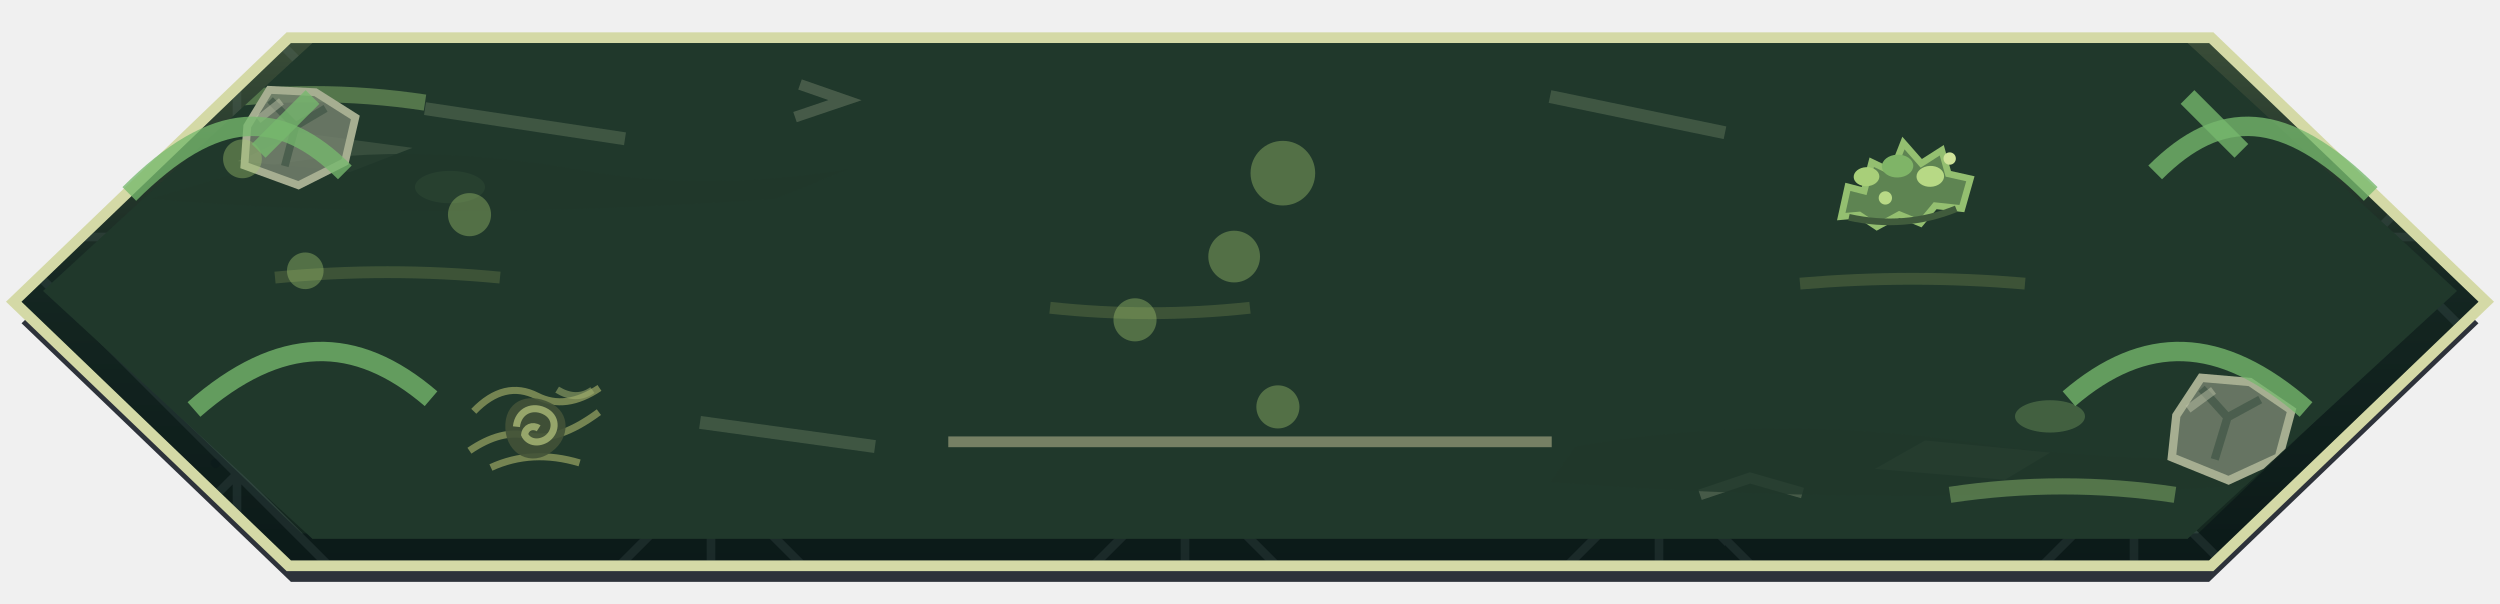
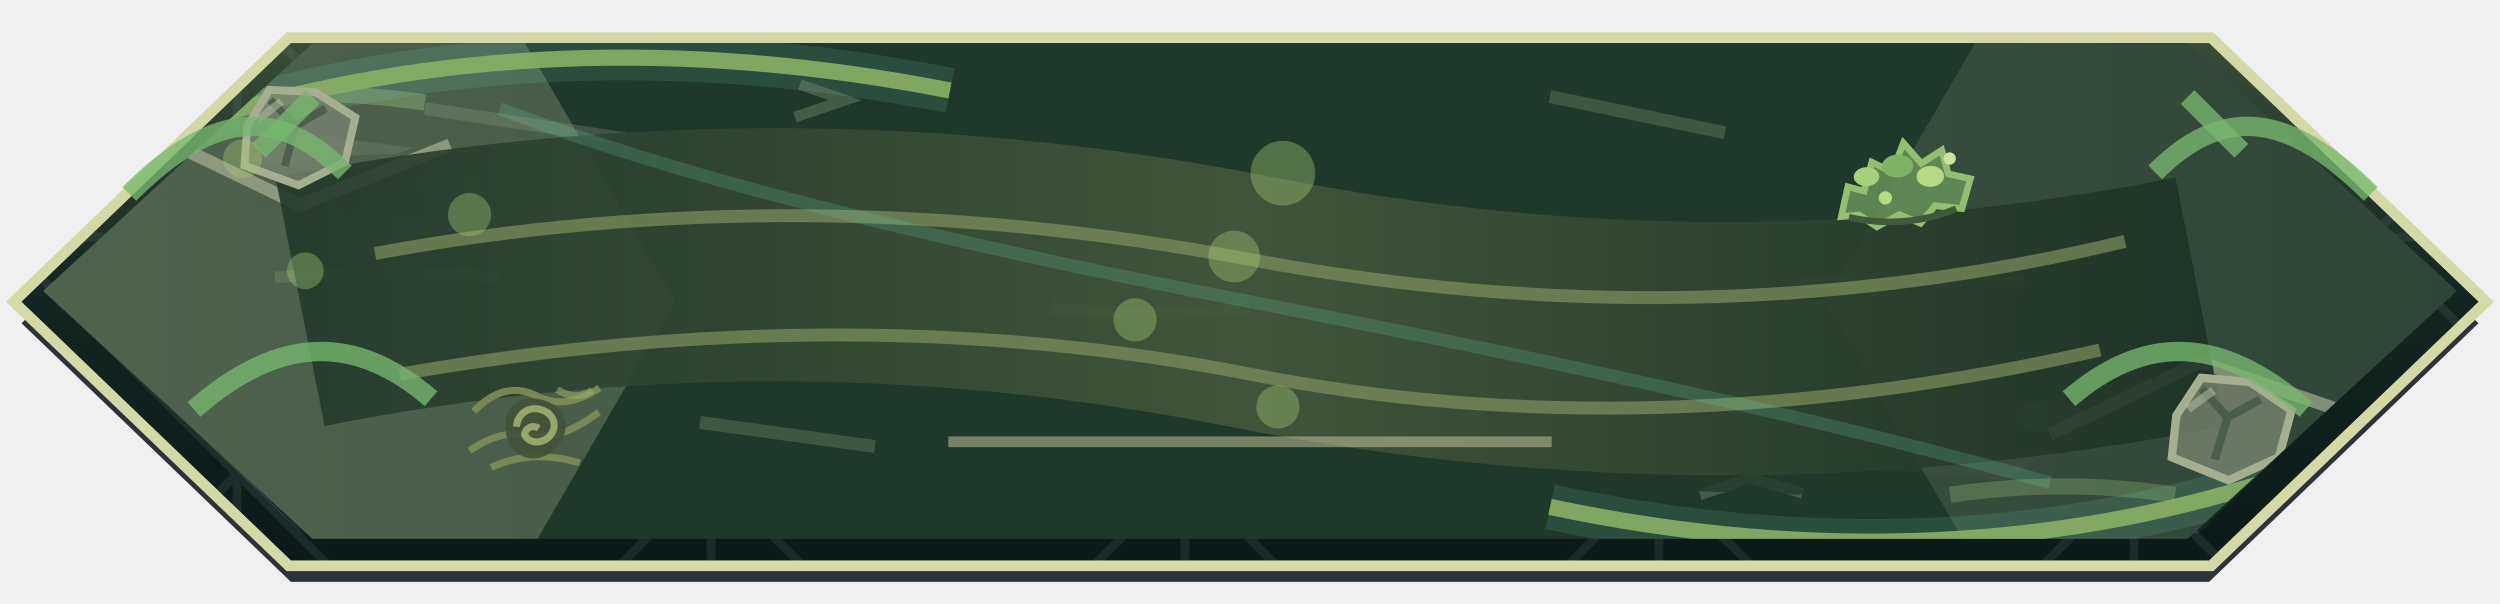
<svg xmlns="http://www.w3.org/2000/svg" width="464" height="112" viewBox="0 0 232 56" role="img" aria-label="M7 secondary-hex-button pressed" data-style="m11-enchanted-forest@0.1.0" data-geometry-shape="wide-hexagon" data-corner-radius="2" data-end-cap-depth="25">
  <defs>
    <linearGradient id="m11-secondary-hex-button-232x56-pressed-plate" x1="0" y1="0" x2="0" y2="1">
      <stop offset="0" stop-color="#5C7650" />
      <stop offset=".48" stop-color="#20382B" />
      <stop offset="1" stop-color="#13251E" />
    </linearGradient>
    <linearGradient id="m11-secondary-hex-button-232x56-pressed-primary" x1="0" y1="0" x2="0" y2="1">
      <stop offset="0" stop-color="#F1E8C8" />
      <stop offset=".45" stop-color="#66D9B2" />
      <stop offset="1" stop-color="#2A856F" />
    </linearGradient>
    <linearGradient id="m11-secondary-hex-button-232x56-pressed-energy" x1="0" y1="0" x2="1" y2="0">
      <stop offset="0" stop-color="#B8E0A5" stop-opacity="0" />
      <stop offset=".5" stop-color="#B8E0A5" stop-opacity=".86" />
      <stop offset="1" stop-color="#B8E0A5" stop-opacity="0" />
    </linearGradient>
    <pattern id="m11-secondary-hex-button-232x56-pressed-grain" width="28" height="28" patternUnits="userSpaceOnUse">
      <circle cx="5" cy="7" r=".6" fill="#FFFFFF" fill-opacity=".12" />
      <circle cx="20" cy="15" r=".45" fill="#061321" fill-opacity=".2" />
    </pattern>
    <pattern id="m11-secondary-hex-button-232x56-pressed-plate-pattern" width="44" height="44" patternUnits="userSpaceOnUse">
      <path d="M0 22H44M22 0V44M0 22L22 0 44 22 22 44Z" fill="none" stroke="#D8FBFF" stroke-opacity=".12" stroke-width=".8" />
    </pattern>
    <mask id="m11-secondary-hex-button-232x56-pressed-mask">
      <path d="M27 4H205L230 28L205 52H27L2 28Z" fill="white" />
    </mask>
  </defs>
  <g opacity="1">
    <g id="m11-secondary-hex-button-232x56-pressed-outer-shadow" data-layer="outer-shadow" transform="translate(0 2)">
      <path d="M27 4H205L230 28L205 52H27L2 28Z" fill="#020812" opacity=".82" />
    </g>
    <g id="m11-secondary-hex-button-232x56-pressed-connected-depth" data-layer="connected-depth" transform="translate(0 1)">
      <path d="M27 4H205L230 28L205 52H27L2 28Z" fill="#071522" opacity=".9" />
    </g>
    <g id="m11-secondary-hex-button-232x56-pressed-outer-frame" data-layer="outer-frame">
      <path d="M27 4H205L230 28L205 52H27L2 28Z" fill="#071421" stroke="#D4D9A6" stroke-width="2" stroke-linejoin="miter" />
    </g>
    <g id="m11-secondary-hex-button-232x56-pressed-inner-plate-fill" data-layer="inner-plate-fill">
      <path d="M27 4H205L230 28L205 52H27L2 28Z" fill="url(#m11-secondary-hex-button-232x56-pressed-plate)" />
    </g>
    <g id="m11-secondary-hex-button-232x56-pressed-surface-grain" data-layer="surface-grain" data-material-source="m8-ice-grain" mask="url(#m11-secondary-hex-button-232x56-pressed-mask)">
      <rect width="232" height="56" fill="url(#m11-secondary-hex-button-232x56-pressed-grain)" />
    </g>
    <g id="m11-secondary-hex-button-232x56-pressed-surface-pattern" data-layer="surface-pattern" data-material-source="m8-crystal-facet-pattern" mask="url(#m11-secondary-hex-button-232x56-pressed-mask)">
      <rect width="232" height="56" fill="url(#m11-secondary-hex-button-232x56-pressed-plate-pattern)" />
    </g>
    <g id="m11-secondary-hex-button-232x56-pressed-side-bevel-shade" data-layer="side-bevel-shade" mask="url(#m11-secondary-hex-button-232x56-pressed-mask)">
      <path d="M27 4H205L230 28L205 52H27L2 28Z" fill="none" stroke="#020812" stroke-opacity=".38" stroke-width="5" />
    </g>
    <g id="m11-secondary-hex-button-232x56-pressed-top-bevel-highlight" data-layer="top-bevel-highlight" mask="url(#m11-secondary-hex-button-232x56-pressed-mask)">
      <path d="M35 10H197" stroke="#FFFFFF" stroke-opacity=".55" stroke-width="3" stroke-linecap="square" />
    </g>
    <g id="m11-secondary-hex-button-232x56-pressed-cold-edge-accent" data-layer="cold-edge-accent" data-material-source="m8-cold-edge-accent" mask="url(#m11-secondary-hex-button-232x56-pressed-mask)">
      <rect x="25" y="8" width="182" height="8" fill="url(#m11-secondary-hex-button-232x56-pressed-energy)" />
    </g>
    <g id="m11-secondary-hex-button-232x56-pressed-ornament-decal" data-layer="ornament-decal" data-material-source="m7-ornament-marks" mask="url(#m11-secondary-hex-button-232x56-pressed-mask)">
      <path d="M33 43h16M183 43h16" stroke="#E6FCFF" stroke-opacity=".5" stroke-width="2" />
    </g>
    <g id="m11-secondary-hex-button-material-stack" data-layer="forest-material-stack" data-material-families="weathered-stone,dark-wood,moss-lichen">
      <path d="M29 4H203L228 27L203 50H29L4 27Z" fill="#20382B" />
    </g>
    <g id="m11-secondary-hex-button-material-detail" data-layer="forest-material-detail" data-material-channels="stone-chips,wood-grain,moss-mask" data-detail-scale="component">
      <path d="M39.44 10.08l18.56 2.8M143.84 8.96l16.24 3.36M64.96 39.2l16.24 2.24" stroke="#6B8063" stroke-width="1.2" stroke-opacity=".72" />
    </g>
    <g id="m11-secondary-hex-button-material-face-depth" data-layer="forest-material-face-depth" data-material-source="shared-face-geometry">
      <clipPath id="m11-secondary-hex-button-face-clip">
        <path d="M29 4H203L228 27L203 50H29L4 27Z" />
      </clipPath>
      <g clip-path="url(#m11-secondary-hex-button-face-clip)">
        <g data-layer="forest-weathered-stone">
          <path d="M27.84 12.32l10.44 1.4 -5.8 2.24 -10.44 -1.008ZM178.64 40.88l11.6 1.12 -4.176 2.52 -12.064 -1.008Z" fill="#7C8D70" fill-opacity=".45" />
          <path d="M74.24 7.84l4.176 1.456 -4.64 1.568M157.76 45.92l4.64 -1.568 4.872 1.4" fill="none" stroke="#9BA687" stroke-width="1" stroke-opacity=".55" />
        </g>
        <g data-layer="forest-dark-wood-grain">
          <path d="M25.52 25.76q10.44 -1.008 20.88 0M97.44 28.56q9.28 1.008 18.56 0M167.04 26.32q10.44 -0.896 20.88 0" fill="none" stroke="#72854C" stroke-width="1.1" stroke-opacity=".62" />
        </g>
        <g data-layer="forest-moss-growth-mask" fill="#9BCB78" fill-opacity=".48">
          <ellipse cx="41.76" cy="17.36" rx="3.248" ry="1.5" />
          <ellipse cx="190.24" cy="38.64" rx="3.248" ry="1.5" />
        </g>
      </g>
    </g>
    <g id="m11-secondary-hex-button-material-restraint" data-layer="forest-material-restraint" data-restraint="edge-anchored-low-opacity">
      <clipPath id="m11-secondary-hex-button-restraint-clip">
        <path d="M29 4H203L228 27L203 50H29L4 27Z" />
      </clipPath>
      <g clip-path="url(#m11-secondary-hex-button-restraint-clip)">
        <path d="M0 0H232V56H0Z" fill="#20382B" fill-opacity=".42" />
        <g data-layer="forest-moss-edge-anchor" fill="#20382B" fill-opacity=".78">
          <path d="M23.2 15.68q13.92 -2.8 30.16 0q11.6 2.24 25.52 -.01l-6.96 2.8q-32.48 2.24 -58 -.02Z" />
          <path d="M146.16 41.44q18.56 -3.36 39.44 -.01q18.56 2.24 32.48 -.03l-4.64 3.36q-37.12 2.52 -69.6 -.01Z" />
        </g>
        <path d="M18.56 9.52q10.44 -1.568 20.88 0M180.96 45.92q10.44 -1.568 20.88 0" fill="none" stroke="#9BCB78" stroke-width="1.5" stroke-opacity=".42" />
      </g>
    </g>
+     <g id="m11-secondary-hex-button-integrated-material-regions" data-layer="forest-integrated-material-regions" data-integration="edge-anchored-connected" data-variation-seed="51731">
+       <defs>
+         <linearGradient id="m11-secondary-hex-button-stone-depth" x2="1">
+           <stop stop-color="#9BA687" stop-opacity=".68" />
+           <stop offset="1" stop-color="#425548" stop-opacity=".72" />
+         </linearGradient>
+         <linearGradient id="m11-secondary-hex-button-wood-depth" x2="1">
+           <stop stop-color="#22372A" />
+           <stop offset=".5" stop-color="#45583D" />
+           <stop offset="1" stop-color="#1C3025" />
+         </linearGradient>
+       </defs>
+       <clipPath id="m11-secondary-hex-button-integrated-surface-clip">
+         <path d="M29 4H203L228 27L203 50H29L4 27Z" />
+       </clipPath>
+       <g clip-path="url(#m11-secondary-hex-button-integrated-surface-clip)">
+         <g data-layer="forest-stone-surface-region" data-material-family="stone" data-depth-response="faceted-edge-plates">
+           <path d="M0 0H46.4L62.64 28 46.4 56H0ZM232 0H185.6L169.36 28 185.6 56H232Z" fill="url(#m11-secondary-hex-button-stone-depth)" fill-opacity=".58" />
+           <path d="M11.6 11.2l16.24 7.84 13.92-5.6M190.24 40.32l13.92-6.72 16.24 5.6" fill="none" stroke="#C2C7A8" stroke-width="1.2" stroke-opacity=".55" />
+         </g>
+         <g data-layer="forest-wood-surface-region" data-material-family="wood" data-depth-response="recessed-grain-band">
+           <path d="M27.84 28Q71.92 19.288 116 28T204.16 28" fill="none" stroke="url(#m11-secondary-hex-button-wood-depth)" stroke-width="23.5" stroke-opacity=".88" />
+           <path d="M34.8 23.52Q74.24 16.24 116 24.08T197.2 22.4M37.12 34.72Q78.88 27.44 116 34.72T194.88 32.48" fill="none" stroke="#84945F" stroke-width="1.2" stroke-opacity=".66" />
+         </g>
+         <g data-layer="forest-moss-surface-region" data-material-family="moss" data-depth-response="edge-growth-light-catch">
+           <path d="M18.56 11.2Q51.04 1.12 88.16 8.4M143.84 47.04Q180.96 54.88 213.44 43.68" fill="none" stroke="#66D9B2" stroke-width="4.2" stroke-opacity=".14" />
+           <path d="M18.56 11.2Q51.04 1.12 88.16 8.4M143.84 47.04Q180.96 54.88 213.44 43.68" fill="none" stroke="#88AF64" stroke-width="1.5" stroke-opacity=".92" />
+         </g>
+         <g data-layer="forest-living-light-surface-response" data-material-family="living-light" data-light-response="root-linked-local">
+           <path d="M116 28Q69.6 19.04 46.4 10.08M116 28Q162.4 36.96 190.24 44.8" fill="none" stroke="#66D9B2" stroke-width="1.2" stroke-opacity=".2" />
+         </g>
+       </g>
+     </g>
    <g id="m11-secondary-hex-button-authored-material-clusters" data-layer="forest-authored-material-clusters" data-material-families="stone,wood,moss" data-variation-seed="51731" data-cluster-count="4" data-cluster-scale="component" data-placement="component-aware">
      <clipPath id="m11-secondary-hex-button-cluster-clip">
        <path d="M29 4H203L228 27L203 50H29L4 27Z" />
      </clipPath>
      <g clip-path="url(#m11-secondary-hex-button-cluster-clip)">
        <g data-layer="forest-authored-cluster" data-cluster-kind="stone-chip" transform="translate(28.0 12.6) rotate(-4)">
          <g data-layer="forest-stone-chip-cluster" data-material-family="stone" transform="scale(1.037)">
            <path d="M-4.8-1.2l2.2-3.1 4.1.5 3.4 2.5-1.2 3.9-4.3 1.8-4.7-2.1Z" fill="#75816E" fill-opacity=".82" stroke="#A6AE91" stroke-width="0.70" />
            <path d="M-2.6-3.4l2.1 2.5 2.8-1.4M-.5-.9l-1.2 3.5" fill="none" stroke="#495C4C" stroke-width="0.70" stroke-opacity=".9" />
            <path d="M-3.8-1.7l2.2-1.5" stroke="#C0C5A9" stroke-width="0.70" stroke-opacity=".48" />
          </g>
        </g>
        <g data-layer="forest-authored-cluster" data-cluster-kind="wood-knot" transform="translate(49.6 39.1) rotate(-1)">
          <g data-layer="forest-wood-knot-cluster" data-material-family="wood" transform="scale(0.936)">
            <path d="M-6.5 2.8q3.2-2.1 5.8-1.4 2.9.8 7.1-2.2M-6-1.1q3.1-3.1 6.3-1.4 2.8 1.5 6.2-.7M-4.4 4.5q4.1-1.8 8.8-.3" fill="none" stroke="#7F8D57" stroke-width="0.70" stroke-opacity=".9" />
            <path d="M-2.9.7c-.1-2.7 2.2-3.7 4.5-2.5 2 1 1.9 3.5.1 4.8-2.1 1.6-4.5.2-4.6-2.3Z" fill="#435238" fill-opacity=".9" />
            <path d="M-1.8.5c.2-1.6 1.7-2.2 3-1.4 1.1.7.9 2.1-.1 2.7-.9.5-1.8.2-2.1-.5.1-.7.8-1 1.4-.6" fill="none" stroke="#A0AE70" stroke-width="0.70" stroke-opacity=".9" />
            <path d="M2.3-3.1q1.9 1.2 3.5.1" fill="none" stroke="#A0AE70" stroke-width="0.70" stroke-opacity=".55" />
          </g>
        </g>
        <g data-layer="forest-authored-cluster" data-cluster-kind="moss-lichen" transform="translate(176.5 16.9) rotate(-2)">
          <g data-layer="forest-moss-lichen-cluster" data-material-family="moss" transform="scale(0.883)">
            <path d="M-6.5 3.4l.8-3.1 1.7.5.9-3 2.1 1.1 1.3-3 1.8 2.2 2.2-1.3.6 2.5 2.3.6-1 3.1-2.8-.4-1.6 1.8-2.2-1-2.4 1.2-1.8-1.3Z" fill="#668E58" fill-opacity=".88" stroke="#94BF70" stroke-width="0.70" />
            <ellipse cx="-3.7" cy="-.7" rx="1.35" ry="1" fill="#A8CF79" />
            <ellipse cx="-.4" cy="-1.7" rx="1.65" ry="1.2" fill="#7FB467" />
            <ellipse cx="3" cy="-.5" rx="1.45" ry="1.1" fill="#B7D985" />
            <circle cx="5.1" cy="-2.3" r=".65" fill="#D0E39A" />
            <circle cx="-1.8" cy="1.6" r=".7" fill="#B8D986" />
            <path d="M-5.7 3.5q5.8 1.5 11.3-.5" fill="none" stroke="#405B3C" stroke-width="0.70" />
          </g>
        </g>
        <g data-layer="forest-authored-cluster" data-cluster-kind="stone-chip" transform="translate(207.3 39.7) rotate(-2)">
          <g data-layer="forest-stone-chip-cluster" data-material-family="stone" transform="scale(1.103)">
            <path d="M-4.8-1.2l2.2-3.1 4.1.5 3.4 2.5-1.2 3.9-4.3 1.8-4.7-2.1Z" fill="#75816E" fill-opacity=".82" stroke="#A6AE91" stroke-width="0.70" />
            <path d="M-2.6-3.4l2.1 2.5 2.8-1.4M-.5-.9l-1.2 3.5" fill="none" stroke="#495C4C" stroke-width="0.70" stroke-opacity=".9" />
            <path d="M-3.8-1.7l2.2-1.5" stroke="#C0C5A9" stroke-width="0.70" stroke-opacity=".48" />
          </g>
        </g>
      </g>
    </g>
    <g id="m11-secondary-hex-button-moss-variation" data-layer="forest-variation" data-variation-seed="51731" data-variation-baseline="false" fill="#A6CC72" fill-opacity=".38">
      <circle cx="119.05" cy="16.07" r="3.0" />
      <circle cx="114.53" cy="23.81" r="2.4" />
      <circle cx="22.50" cy="14.74" r="1.8" />
      <circle cx="43.57" cy="19.92" r="2.0" />
      <circle cx="105.33" cy="29.68" r="2.0" />
      <circle cx="118.59" cy="37.76" r="2.0" />
      <circle cx="28.33" cy="25.13" r="1.7" />
    </g>
    <g id="m11-secondary-hex-button-leaf-vine-ornament" data-layer="forest-ornament" data-ornament="leaf-vine" data-ornament-count="4" fill="none" stroke="#76B86D" stroke-opacity=".78" stroke-width="1.8">
      <path d="M12 18c8-8 14-8 20-2M220 18c-8-8-14-8-20-2M18 38c8-7 15-7 22-1M214 38c-8-7-15-7-22-1" />
      <path d="M24 14l5-5M208 14l-5-5" />
    </g>
    <g id="m11-secondary-hex-button-parchment-typography" data-layer="forest-typography" data-typography-preset="m11-parchment-sage-action" data-semantic-text="required">
      <path d="M88 41h56" stroke="#EDE3B4" stroke-opacity=".42" />
    </g>
    <g id="m11-enchanted-forest-secondary-hex-button-content" data-layer="content" data-slot="editable-secondary-hex-button-content" data-safe-x="39" data-safe-y="10" data-safe-width="154" data-safe-height="38" />
  </g>
</svg>
